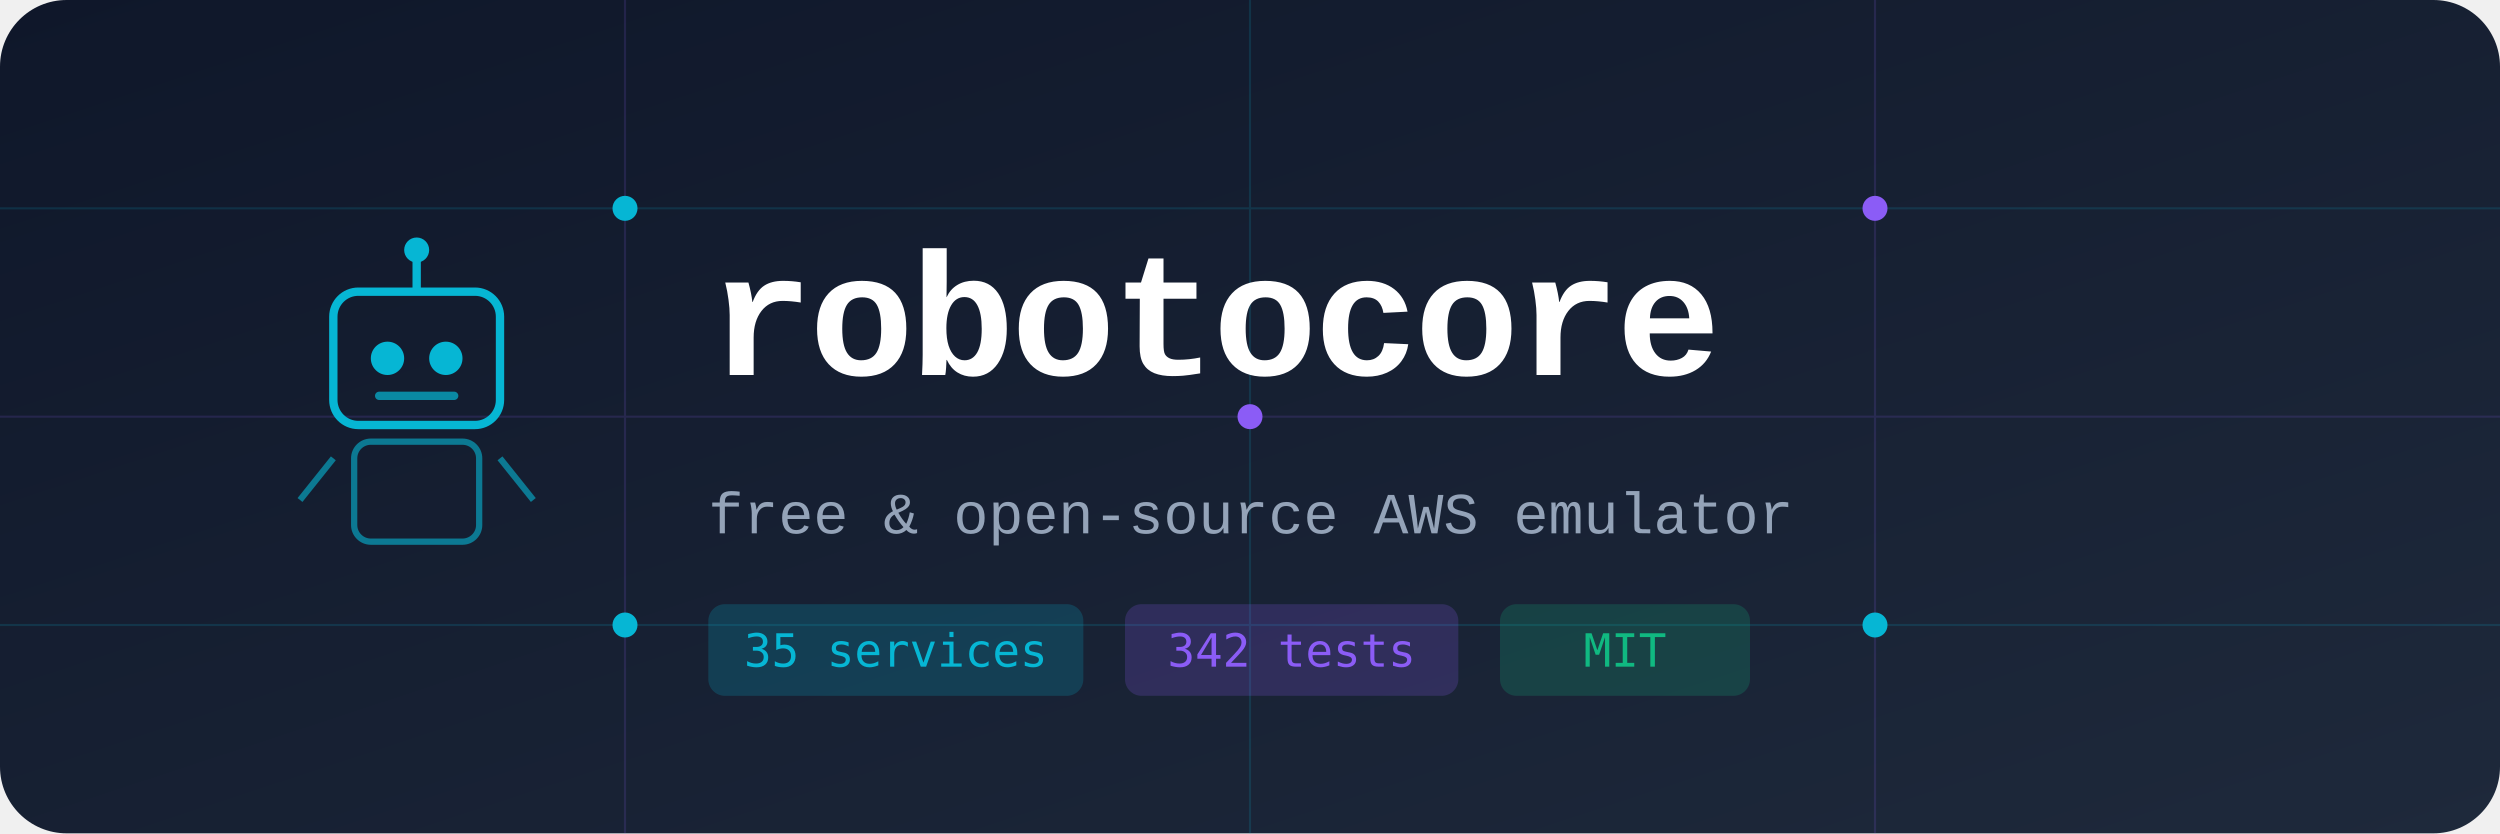
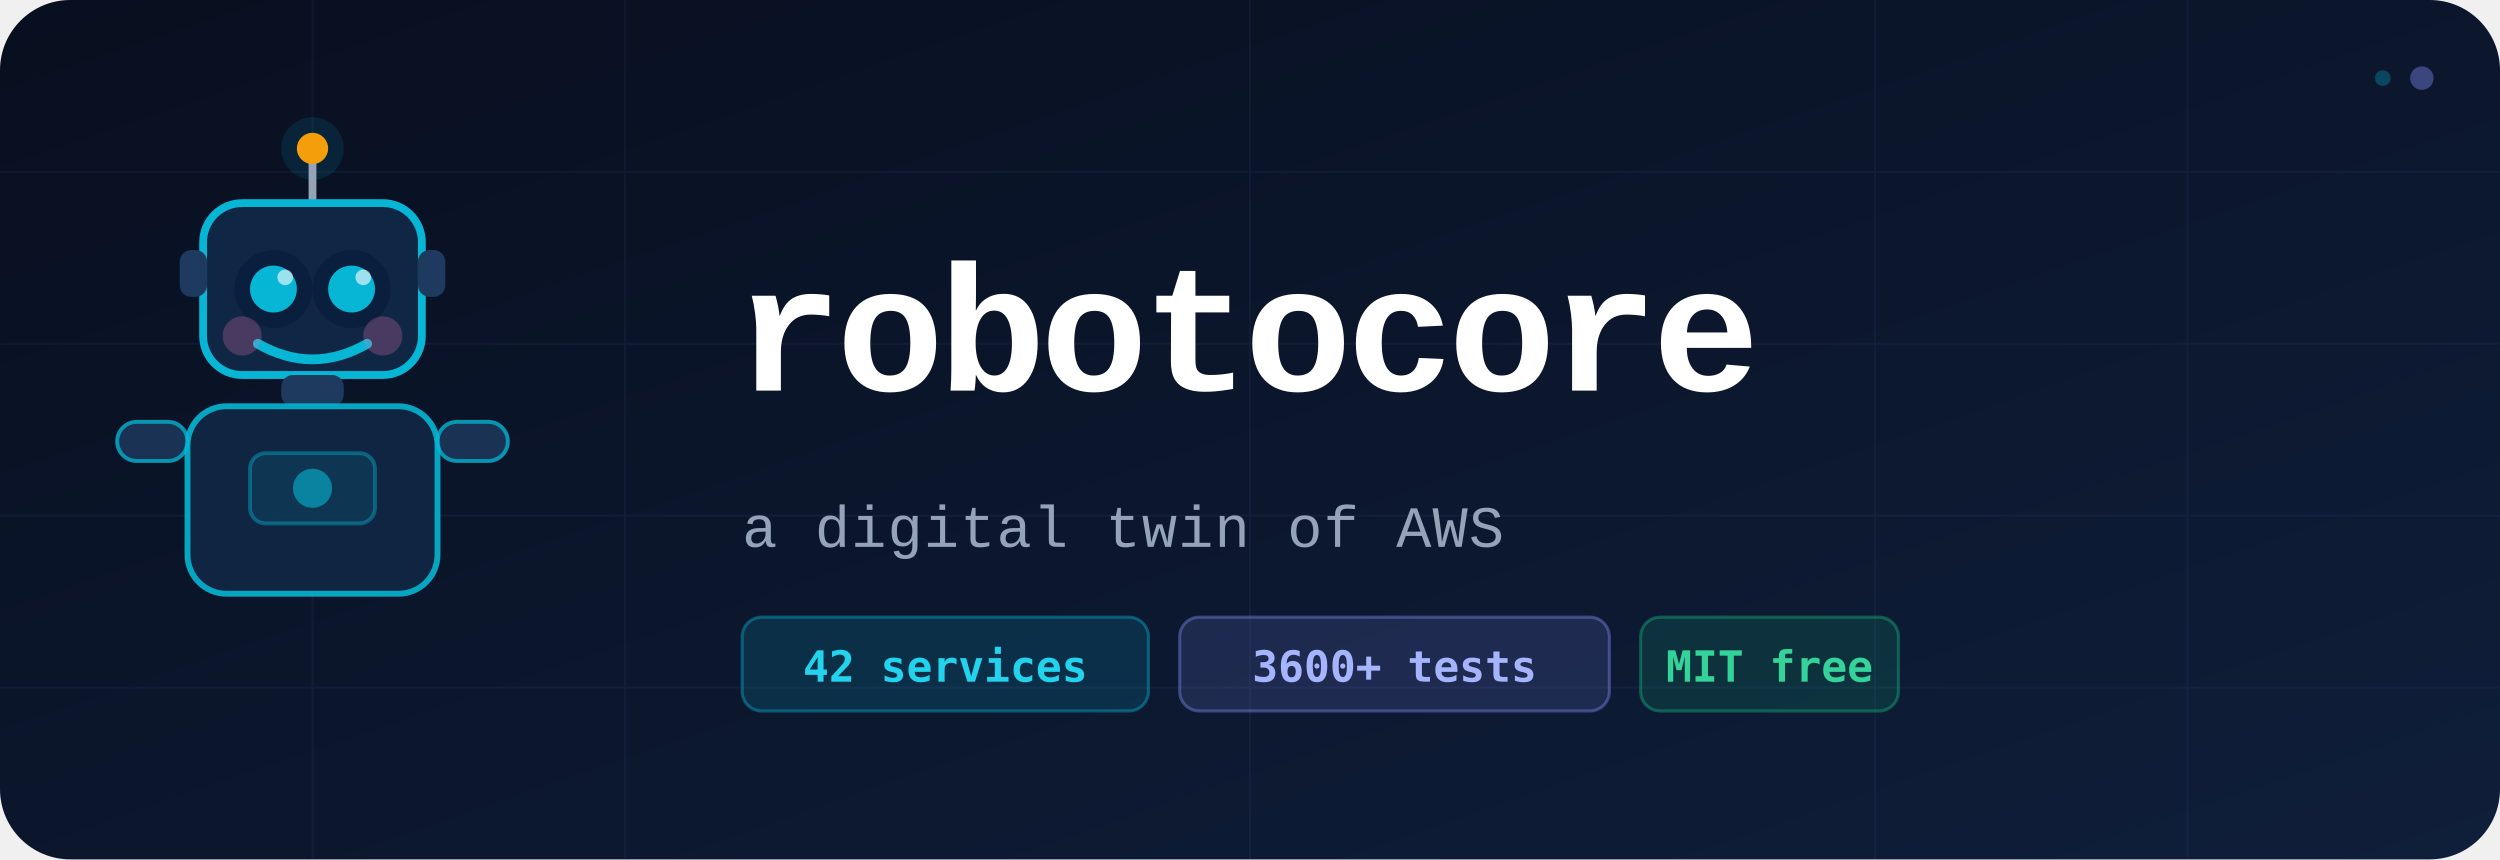
- <svg xmlns="http://www.w3.org/2000/svg" viewBox="0 0 600 200" width="600" height="200">
+ <svg xmlns="http://www.w3.org/2000/svg" viewBox="0 0 640 220" width="640" height="220">
  <defs>
    <linearGradient id="bg" x1="0%" y1="0%" x2="100%" y2="100%">
-       <stop offset="0%" style="stop-color:#0f172a" />
-       <stop offset="100%" style="stop-color:#1e293b" />
+       <stop offset="0%" style="stop-color:#080f1f" />
+       <stop offset="100%" style="stop-color:#0f1e3a" />
    </linearGradient>
    <linearGradient id="glow" x1="0%" y1="0%" x2="100%" y2="0%">
      <stop offset="0%" style="stop-color:#06b6d4" />
-       <stop offset="50%" style="stop-color:#8b5cf6" />
+       <stop offset="50%" style="stop-color:#818cf8" />
      <stop offset="100%" style="stop-color:#06b6d4" />
    </linearGradient>
+     <linearGradient id="twin" x1="0%" y1="0%" x2="100%" y2="100%">
+       <stop offset="0%" style="stop-color:#06b6d4;stop-opacity:0.3" />
+       <stop offset="100%" style="stop-color:#818cf8;stop-opacity:0.1" />
+     </linearGradient>
+     <filter id="glow-filter">
+       <feGaussianBlur stdDeviation="2" result="blur" />
+       <feComposite in="SourceGraphic" in2="blur" operator="over" />
+     </filter>
  </defs>
-   <rect width="600" height="200" rx="16" fill="url(#bg)" />
-   <g opacity="0.15">
-     <line x1="0" y1="50" x2="600" y2="50" stroke="#06b6d4" stroke-width="0.5">
-       <animate attributeName="opacity" values="0.1;0.4;0.1" dur="3s" repeatCount="indefinite" />
-     </line>
-     <line x1="0" y1="100" x2="600" y2="100" stroke="#8b5cf6" stroke-width="0.5">
-       <animate attributeName="opacity" values="0.1;0.4;0.1" dur="4s" repeatCount="indefinite" />
-     </line>
-     <line x1="0" y1="150" x2="600" y2="150" stroke="#06b6d4" stroke-width="0.5">
-       <animate attributeName="opacity" values="0.1;0.4;0.1" dur="3.5s" repeatCount="indefinite" />
-     </line>
-     <line x1="150" y1="0" x2="150" y2="200" stroke="#8b5cf6" stroke-width="0.5">
-       <animate attributeName="opacity" values="0.1;0.3;0.1" dur="2.5s" repeatCount="indefinite" />
-     </line>
-     <line x1="300" y1="0" x2="300" y2="200" stroke="#06b6d4" stroke-width="0.5">
-       <animate attributeName="opacity" values="0.1;0.3;0.1" dur="3.2s" repeatCount="indefinite" />
-     </line>
-     <line x1="450" y1="0" x2="450" y2="200" stroke="#8b5cf6" stroke-width="0.5">
-       <animate attributeName="opacity" values="0.1;0.3;0.1" dur="2.8s" repeatCount="indefinite" />
-     </line>
+   <rect width="640" height="220" rx="18" fill="url(#bg)" />
+   <g opacity="0.06" stroke="#818cf8" stroke-width="0.5">
+     <line x1="0" y1="44" x2="640" y2="44" />
+     <line x1="0" y1="88" x2="640" y2="88" />
+     <line x1="0" y1="132" x2="640" y2="132" />
+     <line x1="0" y1="176" x2="640" y2="176" />
+     <line x1="80" y1="0" x2="80" y2="220" />
+     <line x1="160" y1="0" x2="160" y2="220" />
+     <line x1="320" y1="0" x2="320" y2="220" />
+     <line x1="480" y1="0" x2="480" y2="220" />
+     <line x1="560" y1="0" x2="560" y2="220" />
  </g>
-   <g>
-     <circle cx="150" cy="50" r="3" fill="#06b6d4">
-       <animate attributeName="r" values="2;4;2" dur="2s" repeatCount="indefinite" />
-       <animate attributeName="opacity" values="0.5;1;0.5" dur="2s" repeatCount="indefinite" />
+   <line x1="0" y1="88" x2="640" y2="88" stroke="#06b6d4" stroke-width="0.8" opacity="0">
+     <animate attributeName="opacity" values="0;0.35;0" dur="4s" begin="0s" repeatCount="indefinite" />
+   </line>
+   <line x1="0" y1="132" x2="640" y2="132" stroke="#818cf8" stroke-width="0.8" opacity="0">
+     <animate attributeName="opacity" values="0;0.35;0" dur="5s" begin="1.5s" repeatCount="indefinite" />
+   </line>
+   <g transform="translate(44, 38)">
+     <circle cx="36" cy="0" r="8" fill="#06b6d4" opacity="0.12">
+       <animate attributeName="r" values="6;12;6" dur="2s" repeatCount="indefinite" />
+       <animate attributeName="opacity" values="0.08;0.22;0.08" dur="2s" repeatCount="indefinite" />
    </circle>
-     <circle cx="300" cy="100" r="3" fill="#8b5cf6">
-       <animate attributeName="r" values="2;4;2" dur="2.5s" repeatCount="indefinite" />
-       <animate attributeName="opacity" values="0.5;1;0.5" dur="2.5s" repeatCount="indefinite" />
+     <line x1="36" y1="14" x2="36" y2="2" stroke="#94a3b8" stroke-width="2" stroke-linecap="round" />
+     <circle cx="36" cy="0" r="4" fill="#f59e0b">
+       <animate attributeName="fill" values="#f59e0b;#22d3ee;#f59e0b" dur="1.6s" repeatCount="indefinite" />
+       <animate attributeName="r" values="3;4.5;3" dur="1.6s" repeatCount="indefinite" />
    </circle>
-     <circle cx="450" cy="150" r="3" fill="#06b6d4">
-       <animate attributeName="r" values="2;4;2" dur="1.8s" repeatCount="indefinite" />
-       <animate attributeName="opacity" values="0.5;1;0.5" dur="1.8s" repeatCount="indefinite" />
+     <rect x="8" y="14" width="56" height="44" rx="10" fill="#0f2744" stroke="#06b6d4" stroke-width="2">
+       <animate attributeName="stroke" values="#06b6d4;#818cf8;#06b6d4" dur="5s" repeatCount="indefinite" />
+     </rect>
+     <rect x="2" y="26" width="7" height="12" rx="3" fill="#1e3a5f" />
+     <rect x="63" y="26" width="7" height="12" rx="3" fill="#1e3a5f" />
+     <circle cx="26" cy="36" r="10" fill="#0a1f3d" />
+     <circle cx="46" cy="36" r="10" fill="#0a1f3d" />
+     <circle cx="26" cy="36" r="6" fill="#06b6d4">
+       <animate attributeName="fill" values="#06b6d4;#22d3ee;#818cf8;#06b6d4" dur="4s" repeatCount="indefinite" />
    </circle>
-     <circle cx="450" cy="50" r="3" fill="#8b5cf6">
-       <animate attributeName="r" values="2;4;2" dur="3s" repeatCount="indefinite" />
-       <animate attributeName="opacity" values="0.5;1;0.5" dur="3s" repeatCount="indefinite" />
+     <circle cx="46" cy="36" r="6" fill="#06b6d4">
+       <animate attributeName="fill" values="#06b6d4;#22d3ee;#818cf8;#06b6d4" dur="4s" begin="0.5s" repeatCount="indefinite" />
    </circle>
-     <circle cx="150" cy="150" r="3" fill="#06b6d4">
-       <animate attributeName="r" values="2;4;2" dur="2.2s" repeatCount="indefinite" />
-       <animate attributeName="opacity" values="0.5;1;0.5" dur="2.2s" repeatCount="indefinite" />
+     <circle cx="29" cy="33" r="2" fill="white" opacity="0.6" />
+     <circle cx="49" cy="33" r="2" fill="white" opacity="0.6" />
+     <path d="M 22 50 Q 36 58 50 50" stroke="#06b6d4" stroke-width="2.5" fill="none" stroke-linecap="round">
+       <animate attributeName="stroke" values="#06b6d4;#22d3ee;#06b6d4" dur="3s" repeatCount="indefinite" />
+     </path>
+     <circle cx="18" cy="48" r="5" fill="#f472b6" opacity="0.25" />
+     <circle cx="54" cy="48" r="5" fill="#f472b6" opacity="0.25" />
+     <rect x="28" y="58" width="16" height="8" rx="3" fill="#1e3a5f" />
+     <rect x="4" y="66" width="64" height="48" rx="10" fill="#0f2744" stroke="#06b6d4" stroke-width="1.5" opacity="0.9">
+       <animate attributeName="stroke" values="#06b6d4;#818cf8;#06b6d4" dur="6s" repeatCount="indefinite" />
+     </rect>
+     <rect x="20" y="78" width="32" height="18" rx="4" fill="#06b6d4" opacity="0.12" />
+     <rect x="20" y="78" width="32" height="18" rx="4" fill="none" stroke="#06b6d4" stroke-width="1" opacity="0.4" />
+     <circle cx="36" cy="87" r="5" fill="#06b6d4" opacity="0.6">
+       <animate attributeName="opacity" values="0.4;0.9;0.4" dur="1.2s" repeatCount="indefinite" />
    </circle>
+     <rect x="-14" y="70" width="18" height="10" rx="5" fill="#1e3a5f" stroke="#06b6d4" stroke-width="1" opacity="0.8" />
+     <rect x="68" y="70" width="18" height="10" rx="5" fill="#1e3a5f" stroke="#06b6d4" stroke-width="1" opacity="0.8" />
  </g>
-   <g transform="translate(80, 60)">
-     <rect x="0" y="10" width="40" height="32" rx="6" fill="none" stroke="#06b6d4" stroke-width="2">
-       <animate attributeName="stroke" values="#06b6d4;#8b5cf6;#06b6d4" dur="4s" repeatCount="indefinite" />
-     </rect>
-     <line x1="20" y1="10" x2="20" y2="0" stroke="#06b6d4" stroke-width="2" />
-     <circle cx="20" cy="0" r="3" fill="#06b6d4">
-       <animate attributeName="fill" values="#06b6d4;#f59e0b;#06b6d4" dur="1.5s" repeatCount="indefinite" />
-     </circle>
-     <circle cx="13" cy="26" r="4" fill="#06b6d4">
-       <animate attributeName="fill" values="#06b6d4;#22d3ee;#06b6d4" dur="3s" repeatCount="indefinite" />
-     </circle>
-     <circle cx="27" cy="26" r="4" fill="#06b6d4">
-       <animate attributeName="fill" values="#06b6d4;#22d3ee;#06b6d4" dur="3s" repeatCount="indefinite" />
-     </circle>
-     <rect x="10" y="34" width="20" height="2" rx="1" fill="#06b6d4" opacity="0.7" />
-     <rect x="5" y="46" width="30" height="24" rx="4" fill="none" stroke="#06b6d4" stroke-width="1.5" opacity="0.6" />
-     <line x1="0" y1="50" x2="-8" y2="60" stroke="#06b6d4" stroke-width="1.5" opacity="0.6" />
-     <line x1="40" y1="50" x2="48" y2="60" stroke="#06b6d4" stroke-width="1.5" opacity="0.6" />
+   <text x="188" y="100" font-family="monospace, Consolas, 'Courier New'" font-size="46" font-weight="bold" fill="white" letter-spacing="-1.5">robotocore</text>
+   <rect x="188" y="112" width="0" height="3" rx="1.5" fill="url(#glow)">
+     <animate attributeName="width" values="0;318;318" dur="1.2s" fill="freeze" begin="0.3s" />
+   </rect>
+   <text x="190" y="140" font-family="monospace, Consolas, 'Courier New'" font-size="15" fill="#94a3b8" letter-spacing="0.3">
+     a digital twin of AWS
+   </text>
+   <g transform="translate(190, 158)">
+     <rect x="0" y="0" width="104" height="24" rx="5" fill="#06b6d4" opacity="0.15" />
+     <rect x="0" y="0" width="104" height="24" rx="5" fill="none" stroke="#06b6d4" stroke-width="0.8" opacity="0.4" />
+     <text x="52" y="16.5" font-family="monospace" font-size="11" fill="#22d3ee" text-anchor="middle" font-weight="bold">42 services</text>
+     <rect x="112" y="0" width="110" height="24" rx="5" fill="#818cf8" opacity="0.15" />
+     <rect x="112" y="0" width="110" height="24" rx="5" fill="none" stroke="#818cf8" stroke-width="0.8" opacity="0.4" />
+     <text x="167" y="16.5" font-family="monospace" font-size="11" fill="#a5b4fc" text-anchor="middle" font-weight="bold">3600+ tests</text>
+     <rect x="230" y="0" width="66" height="24" rx="5" fill="#10b981" opacity="0.15" />
+     <rect x="230" y="0" width="66" height="24" rx="5" fill="none" stroke="#10b981" stroke-width="0.8" opacity="0.4" />
+     <text x="263" y="16.5" font-family="monospace" font-size="11" fill="#34d399" text-anchor="middle" font-weight="bold">MIT free</text>
  </g>
-   <text x="170" y="90" font-family="monospace, Consolas, 'Courier New'" font-size="42" font-weight="bold" fill="white" letter-spacing="-1">
-     robotocore
-   </text>
-   <rect x="170" y="100" width="0" height="3" rx="1.5" fill="url(#glow)">
-     <animate attributeName="width" values="0;280;280" dur="1.5s" fill="freeze" />
-   </rect>
-   <text x="170" y="128" font-family="monospace, Consolas, 'Courier New'" font-size="14" fill="#94a3b8">
-     free &amp; open-source AWS emulator
-   </text>
-   <g transform="translate(170, 145)">
-     <rect x="0" y="0" width="90" height="22" rx="4" fill="#06b6d4" opacity="0.2" />
-     <text x="45" y="15" font-family="monospace" font-size="11" fill="#06b6d4" text-anchor="middle">35 services</text>
-     <rect x="100" y="0" width="80" height="22" rx="4" fill="#8b5cf6" opacity="0.2" />
-     <text x="140" y="15" font-family="monospace" font-size="11" fill="#8b5cf6" text-anchor="middle">342 tests</text>
-     <rect x="190" y="0" width="60" height="22" rx="4" fill="#10b981" opacity="0.2" />
-     <text x="220" y="15" font-family="monospace" font-size="11" fill="#10b981" text-anchor="middle">MIT</text>
-   </g>
-   <circle cx="100" cy="90" r="50" fill="none" stroke="#06b6d4" stroke-width="0.5" opacity="0">
-     <animate attributeName="r" values="40;65;40" dur="3s" repeatCount="indefinite" />
-     <animate attributeName="opacity" values="0;0.3;0" dur="3s" repeatCount="indefinite" />
+   <circle cx="80" cy="108" r="58" fill="none" stroke="#06b6d4" stroke-width="0.8" opacity="0">
+     <animate attributeName="r" values="50;72;50" dur="3.5s" repeatCount="indefinite" />
+     <animate attributeName="opacity" values="0;0.25;0" dur="3.5s" repeatCount="indefinite" />
+   </circle>
+   <circle cx="620" cy="20" r="3" fill="#818cf8" opacity="0.4">
+     <animate attributeName="opacity" values="0.2;0.6;0.2" dur="2.5s" repeatCount="indefinite" />
+   </circle>
+   <circle cx="610" cy="20" r="2" fill="#06b6d4" opacity="0.3">
+     <animate attributeName="opacity" values="0.1;0.5;0.1" dur="3s" begin="0.8s" repeatCount="indefinite" />
  </circle>
</svg>
